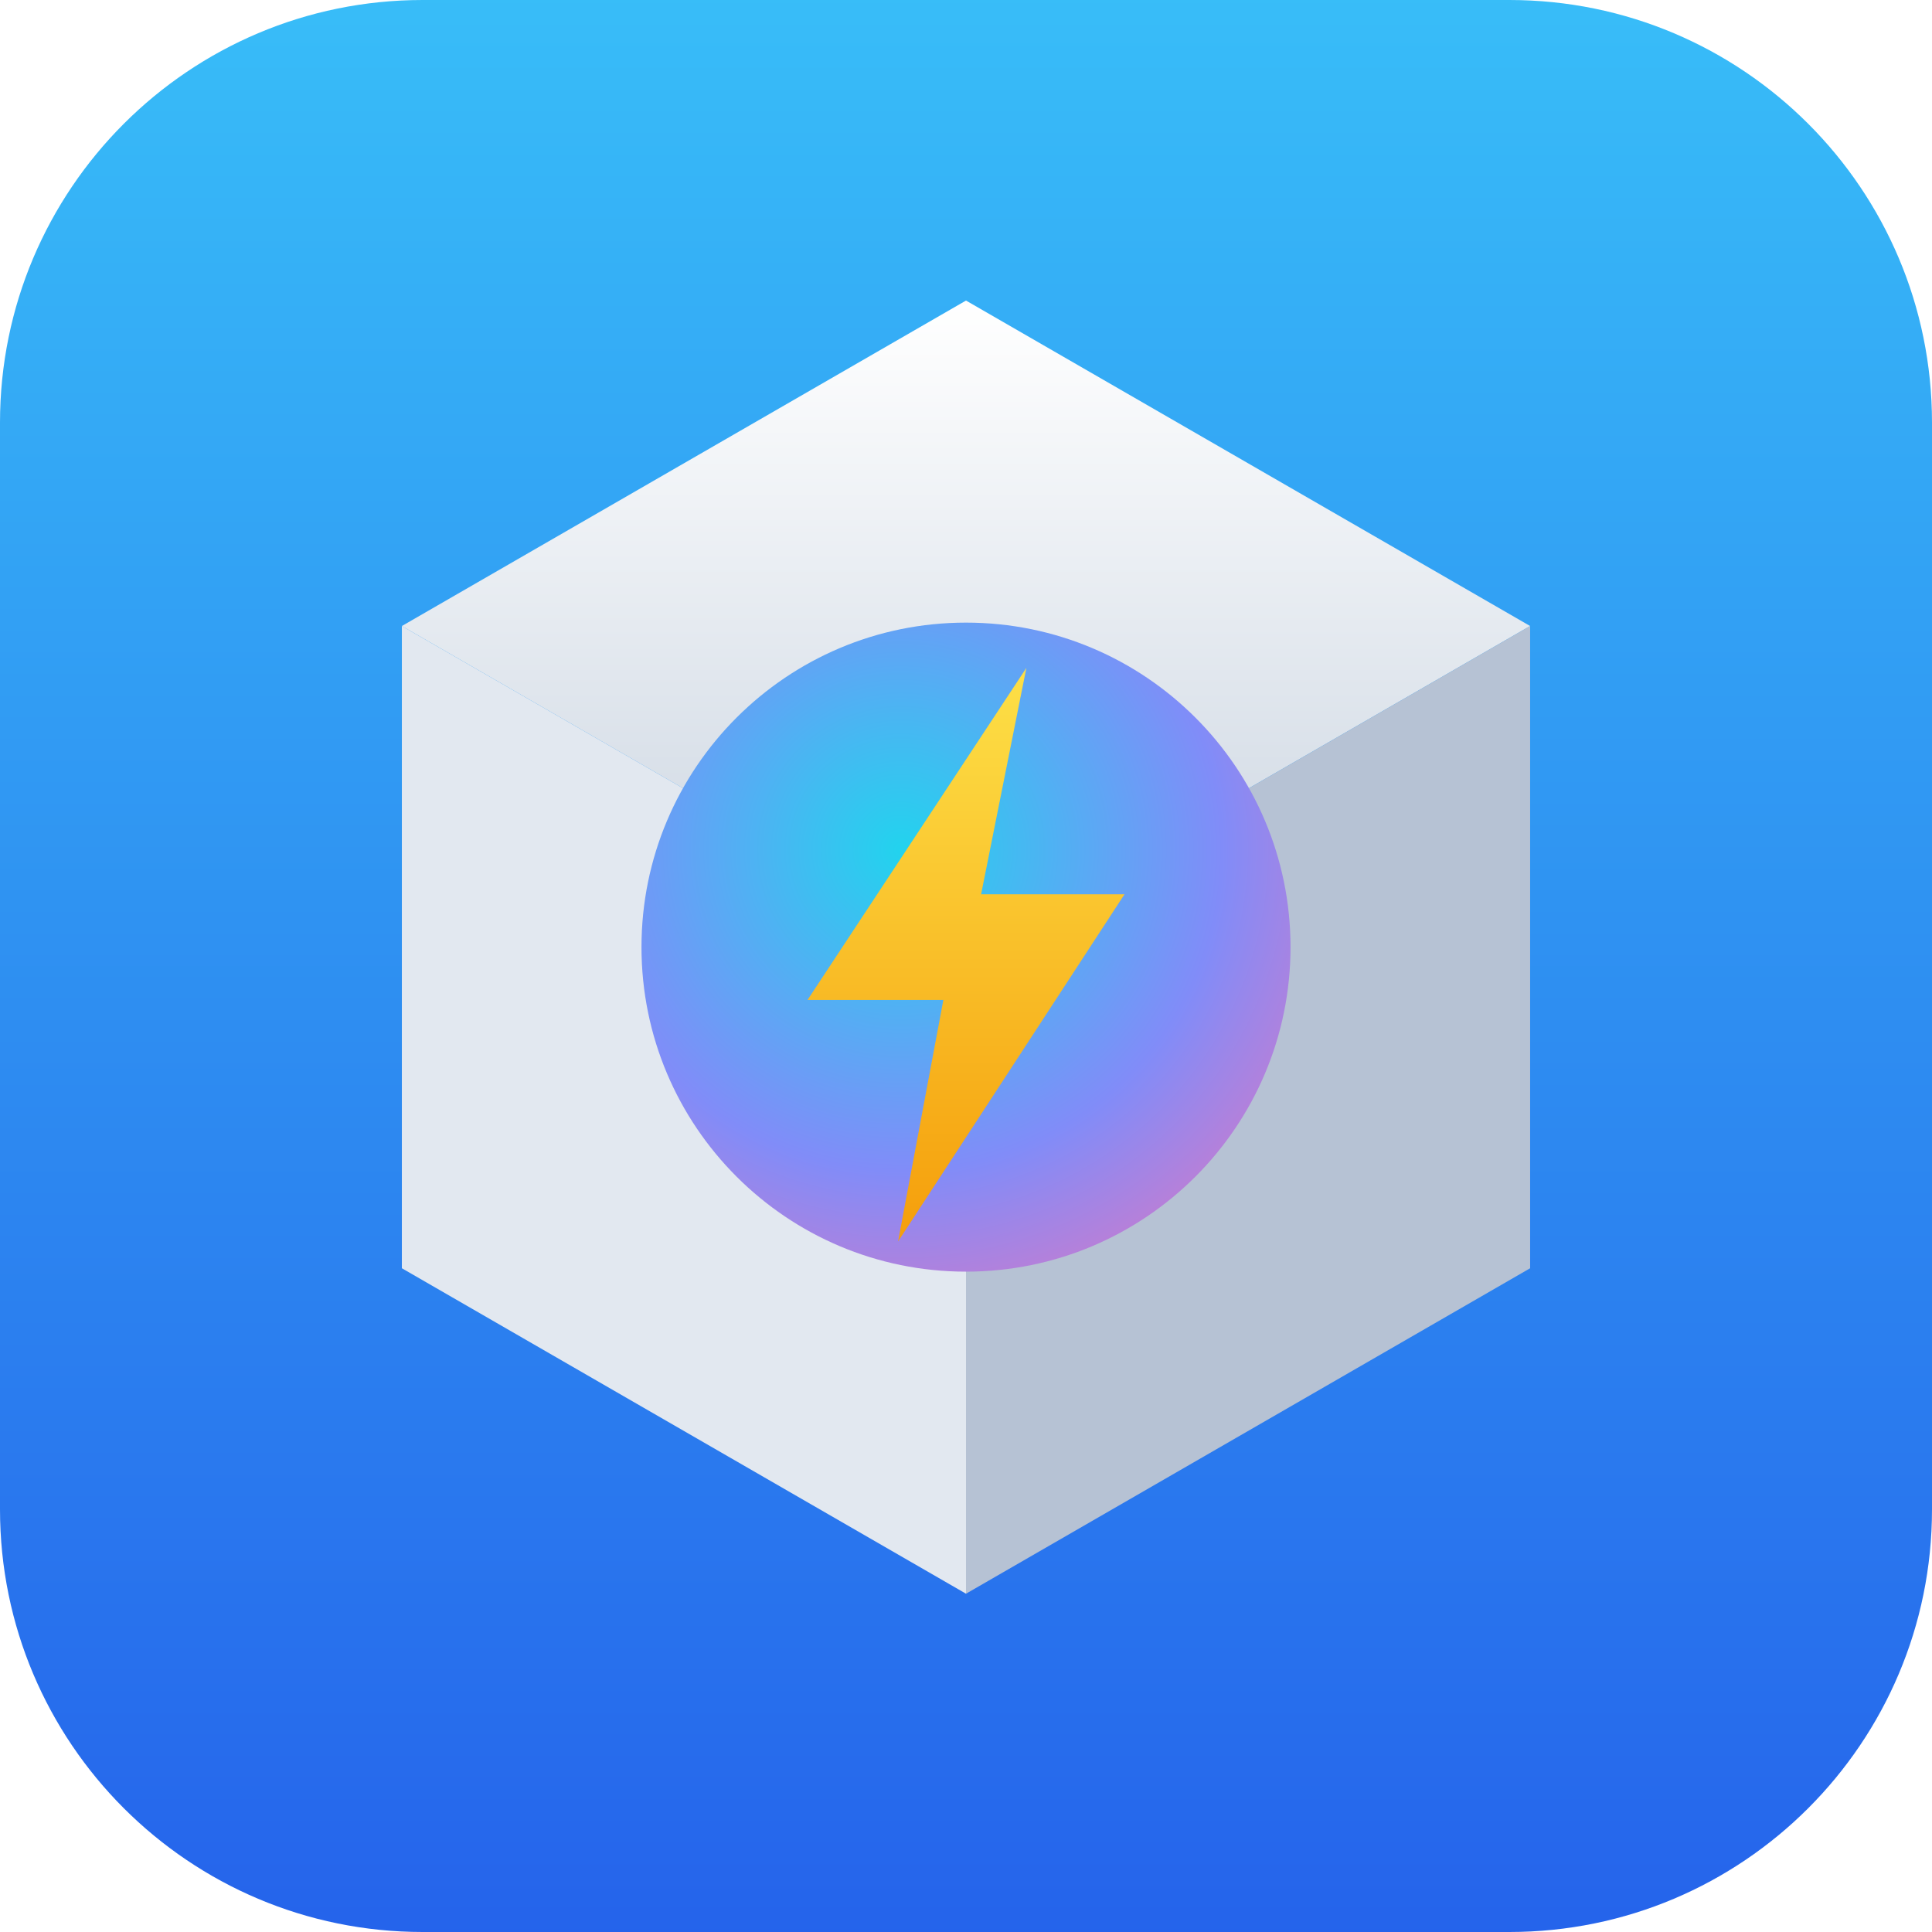
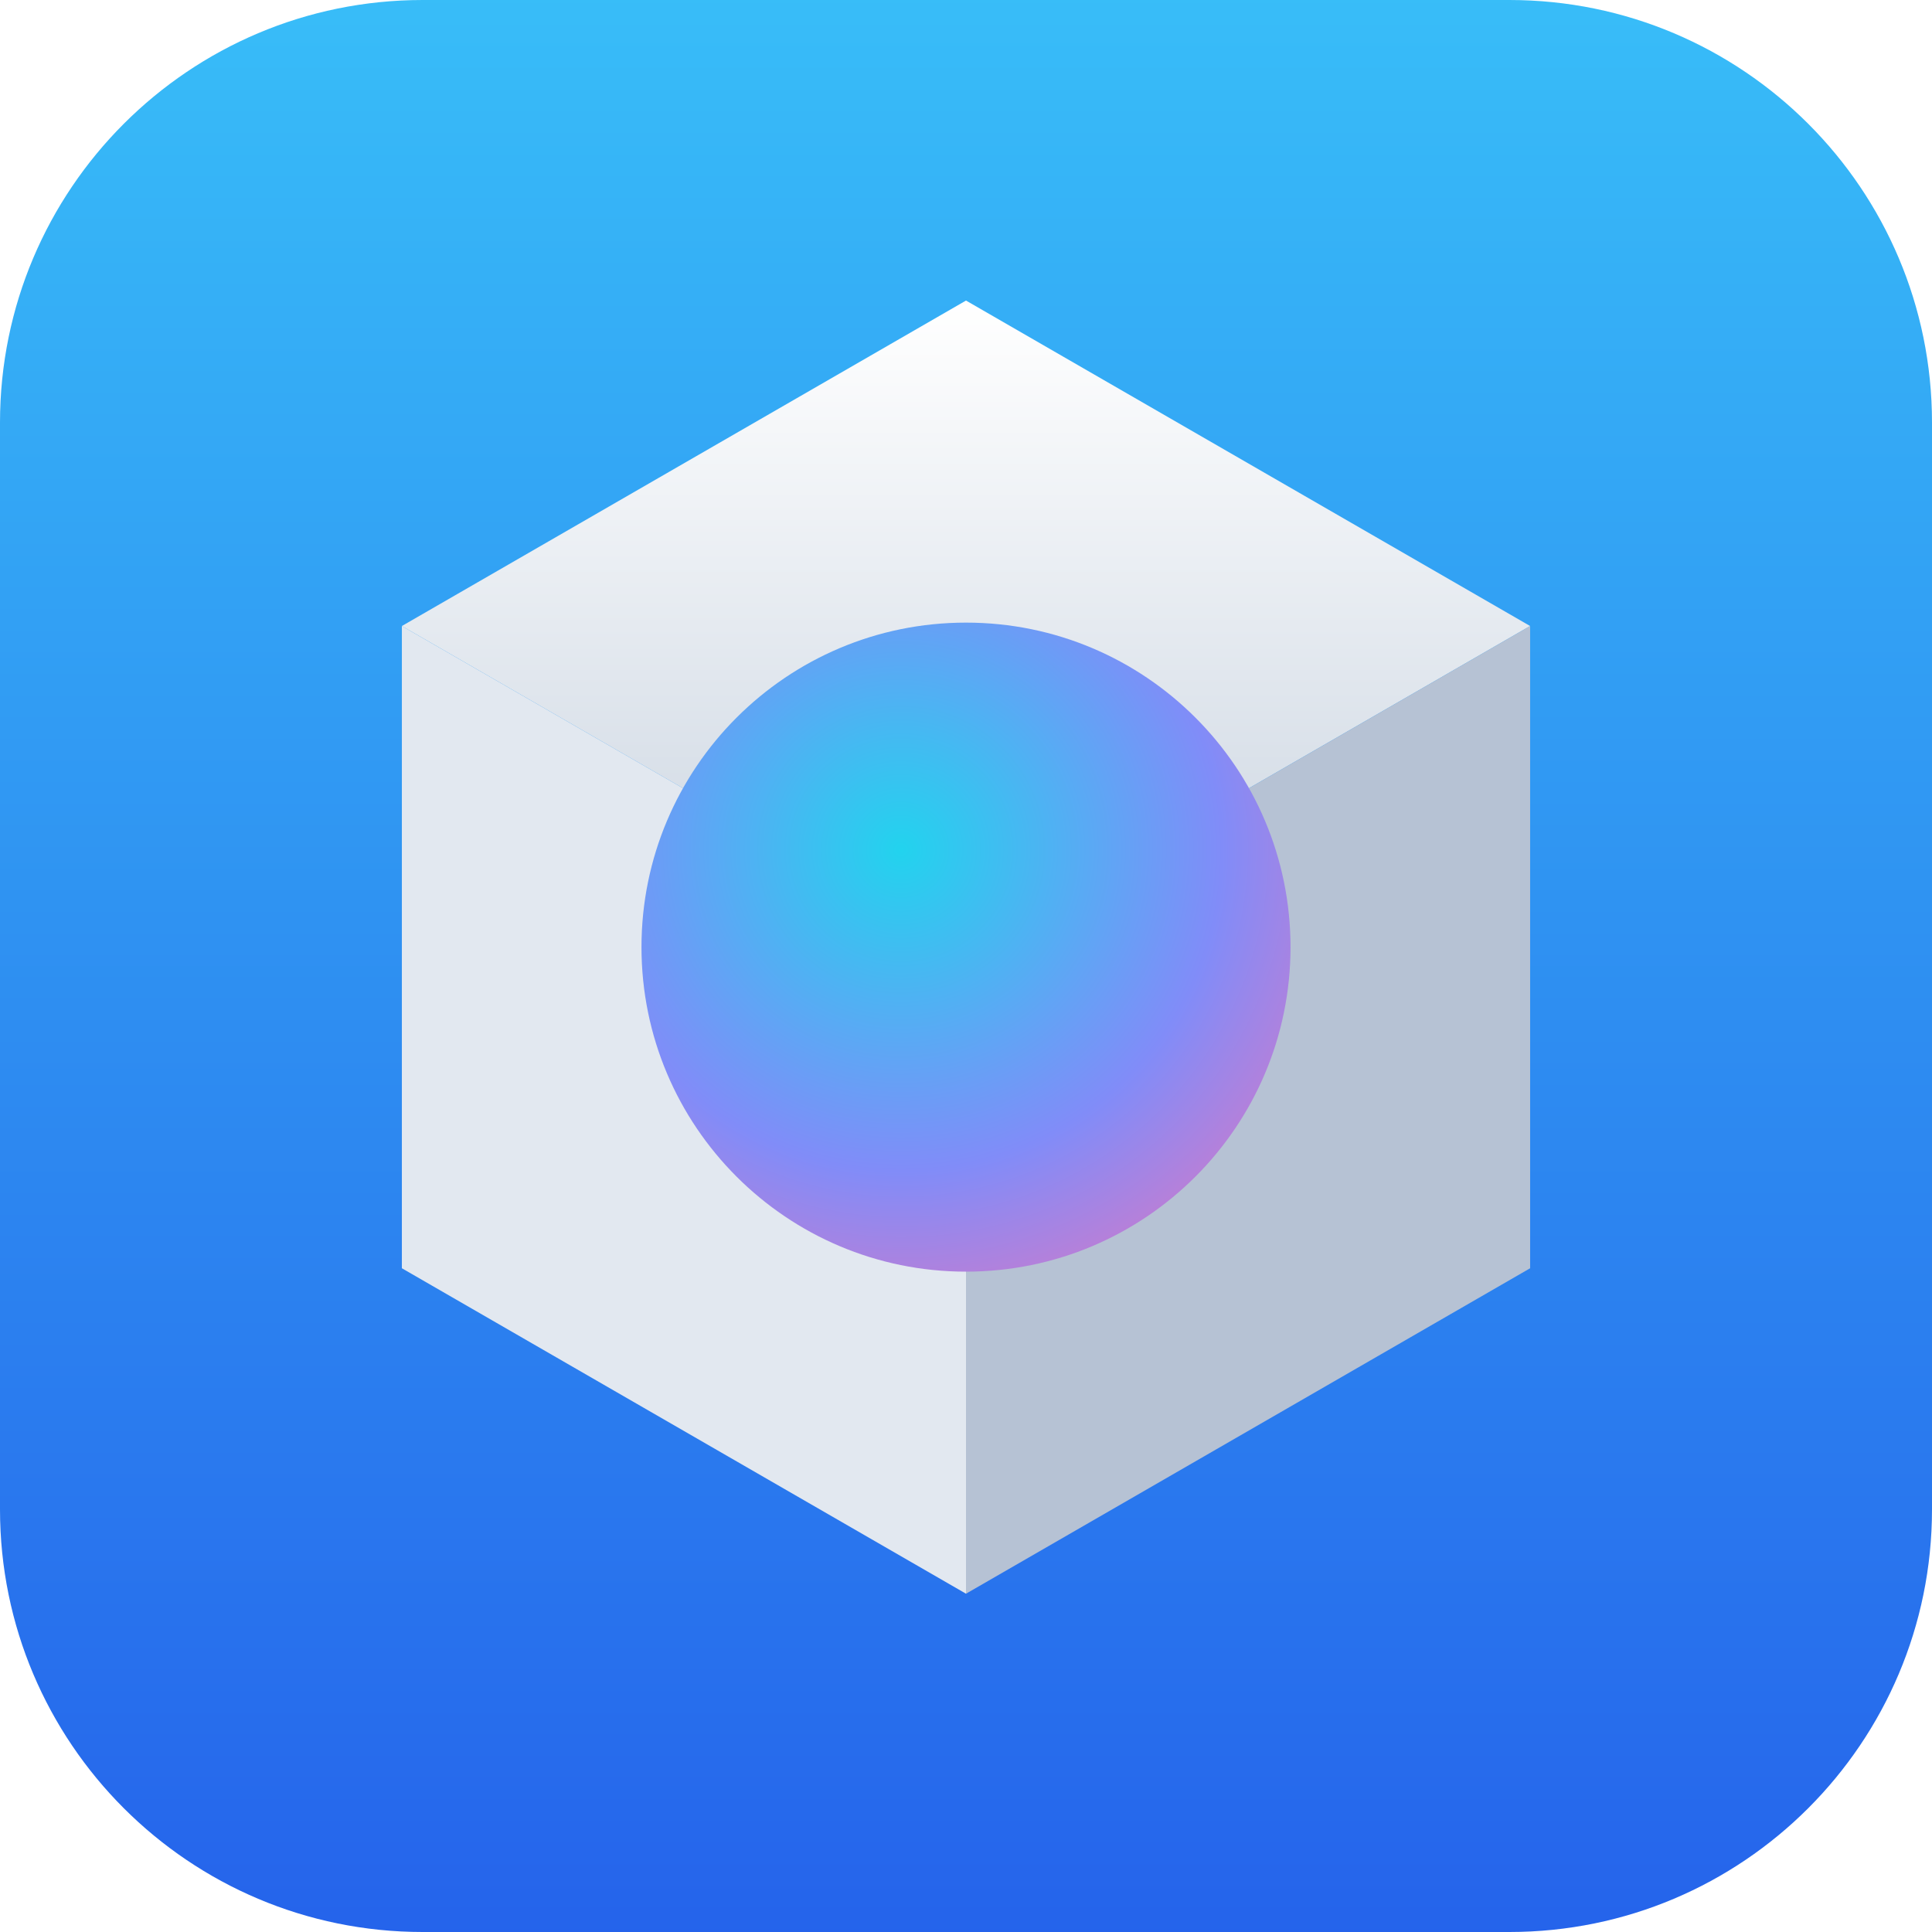
<svg xmlns="http://www.w3.org/2000/svg" width="512" height="512" viewBox="0 0 512 512">
  <defs>
    <linearGradient id="bg" x1="0" y1="0" x2="0" y2="1">
      <stop offset="0" stop-color="#38BDF8" />
      <stop offset="1" stop-color="#2563EB" />
    </linearGradient>
    <linearGradient id="nut" x1="0" y1="0" x2="0" y2="1">
      <stop offset="0" stop-color="#FFFFFF" />
      <stop offset="1" stop-color="#CBD5E1" />
-     </linearGradient>
-     <linearGradient id="bolt" x1="0" y1="0" x2="0" y2="1">
-       <stop offset="0" stop-color="#FDE047" />
-       <stop offset="1" stop-color="#F59E0B" />
    </linearGradient>
    <radialGradient id="hole" cx="0.4" cy="0.35" r="0.9">
      <stop offset="0" stop-color="#22D3EE" />
      <stop offset="0.55" stop-color="#818CF8" />
      <stop offset="1" stop-color="#F472B6" />
    </radialGradient>
  </defs>
  <rect width="512" height="512" rx="112" fill="url(#bg)" />
  <g transform="translate(256 251) scale(1.15) translate(-256 -251)">
    <path d="M256 102 L 386 177 L 256 252 L 126 177 Z" fill="url(#nut)" />
    <path d="M126 177 L 256 252 L 256 400 L 126 325 Z" fill="#E2E8F0" />
    <path d="M386 177 L 256 252 L 256 400 L 386 325 Z" fill="#B6C2D4" />
  </g>
  <circle cx="256" cy="251" r="86" fill="url(#hole)" />
-   <path d="M272 177 L 214 265 L 250 265 L 238 329 L 298 237 L 260 237 Z" fill="url(#bolt)" />
</svg>
